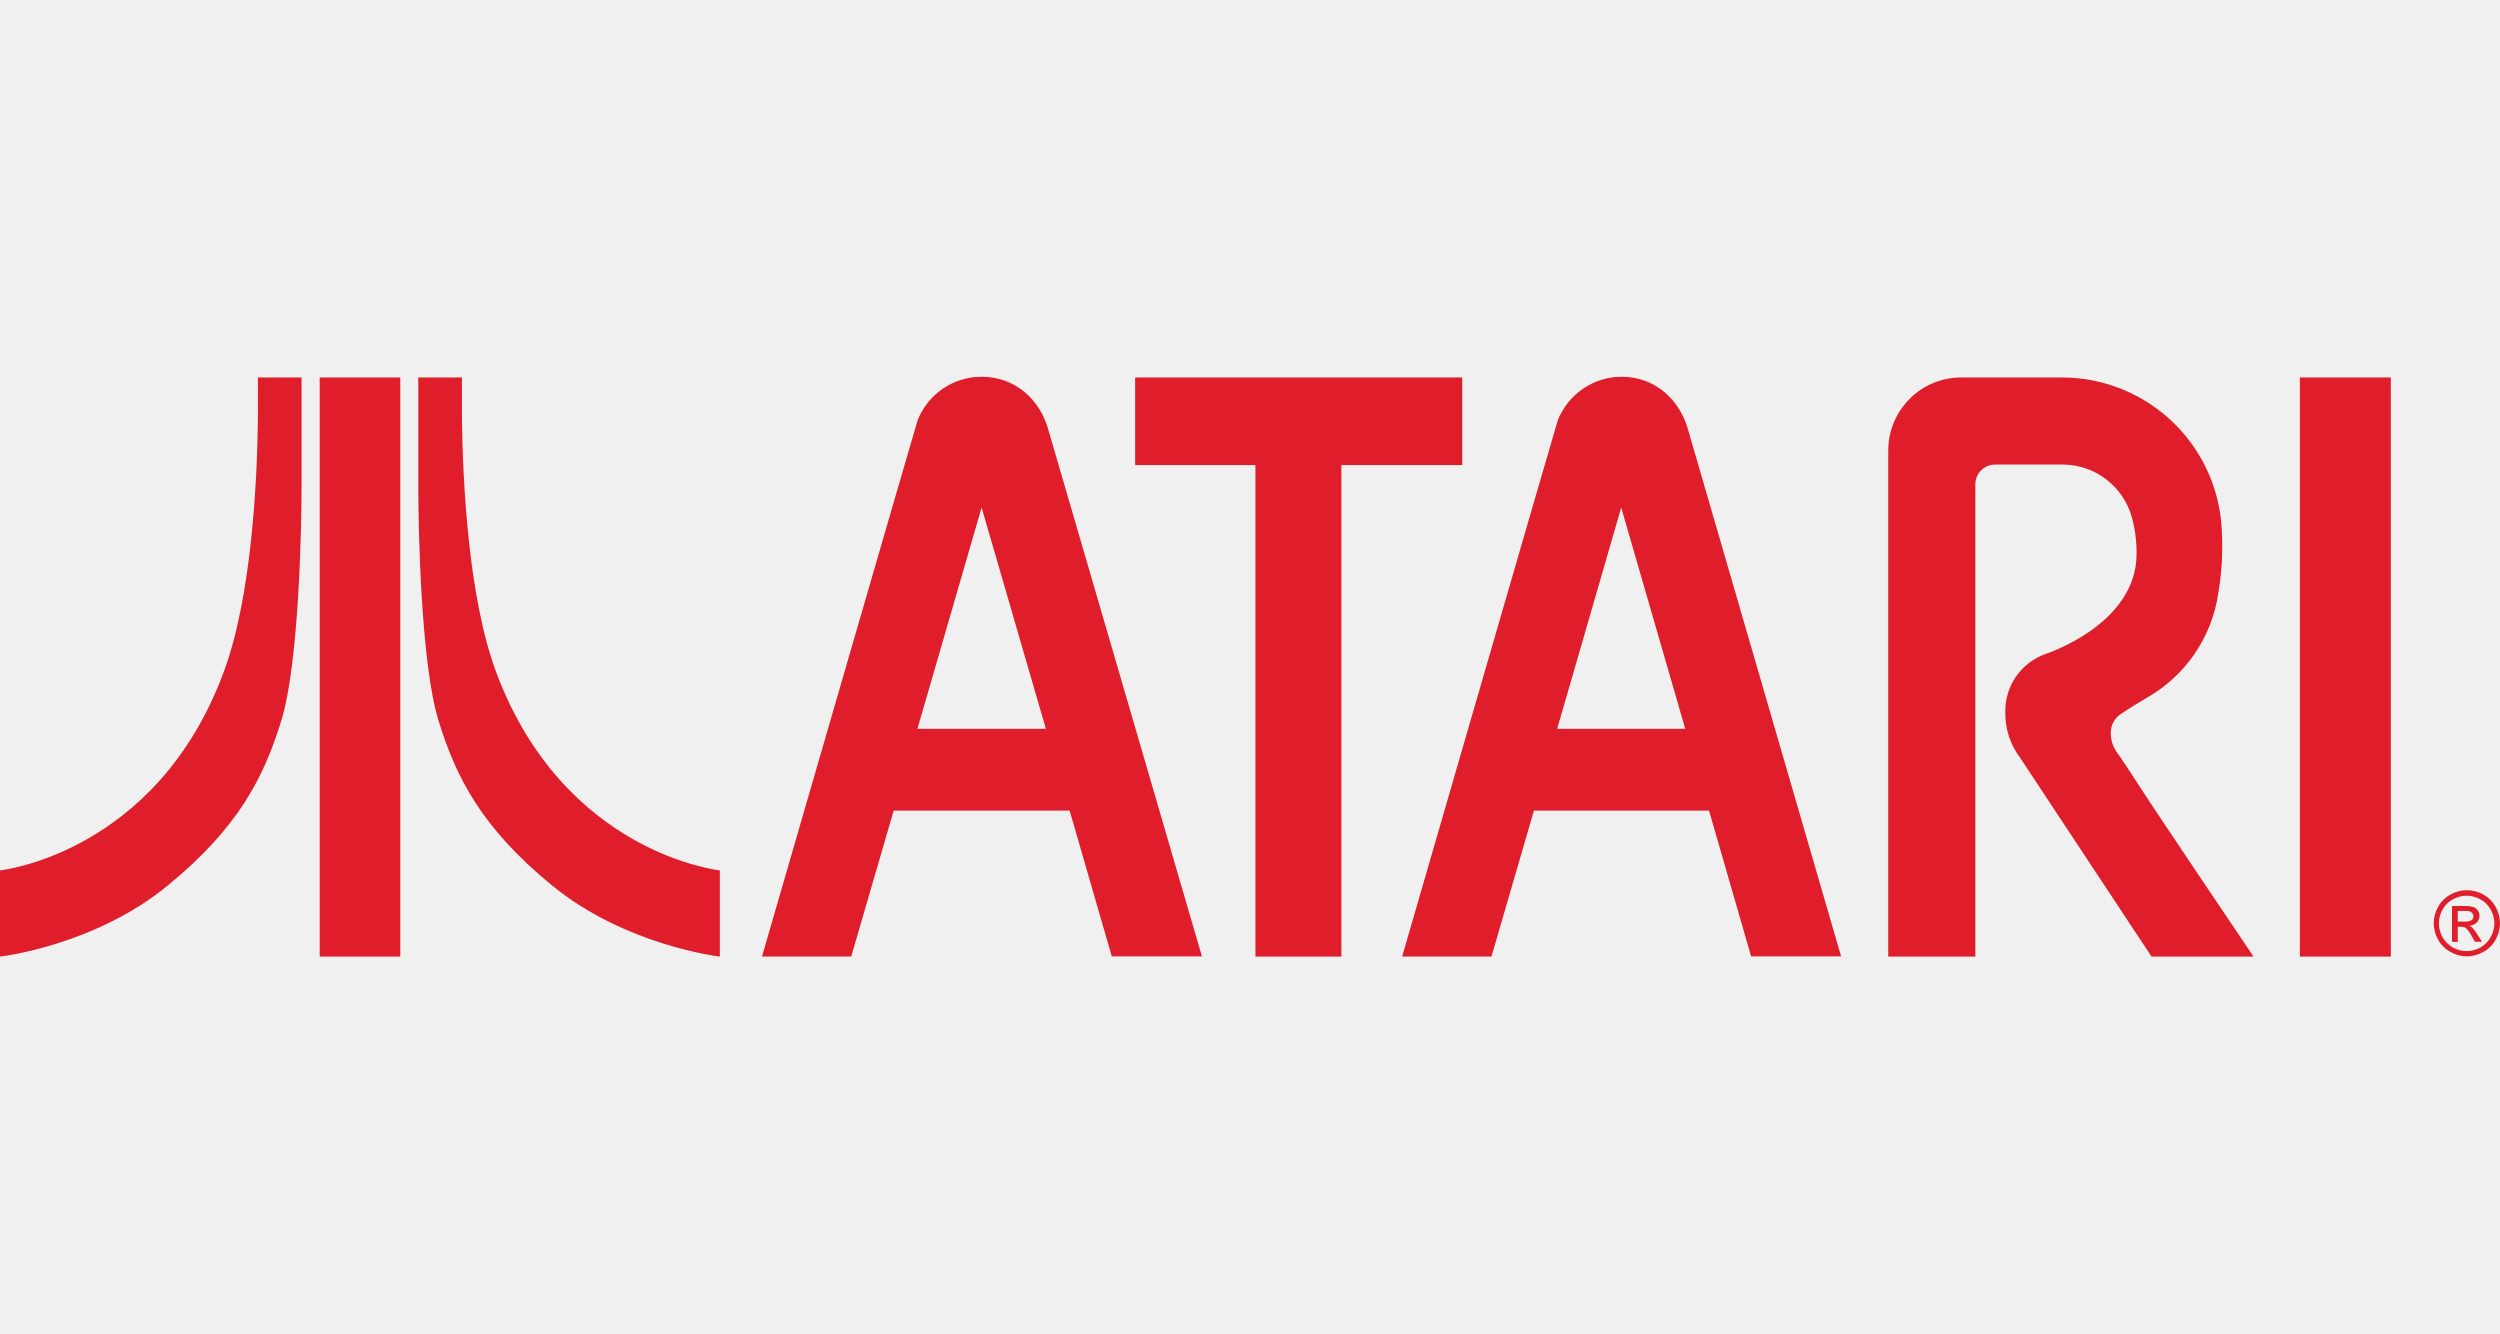
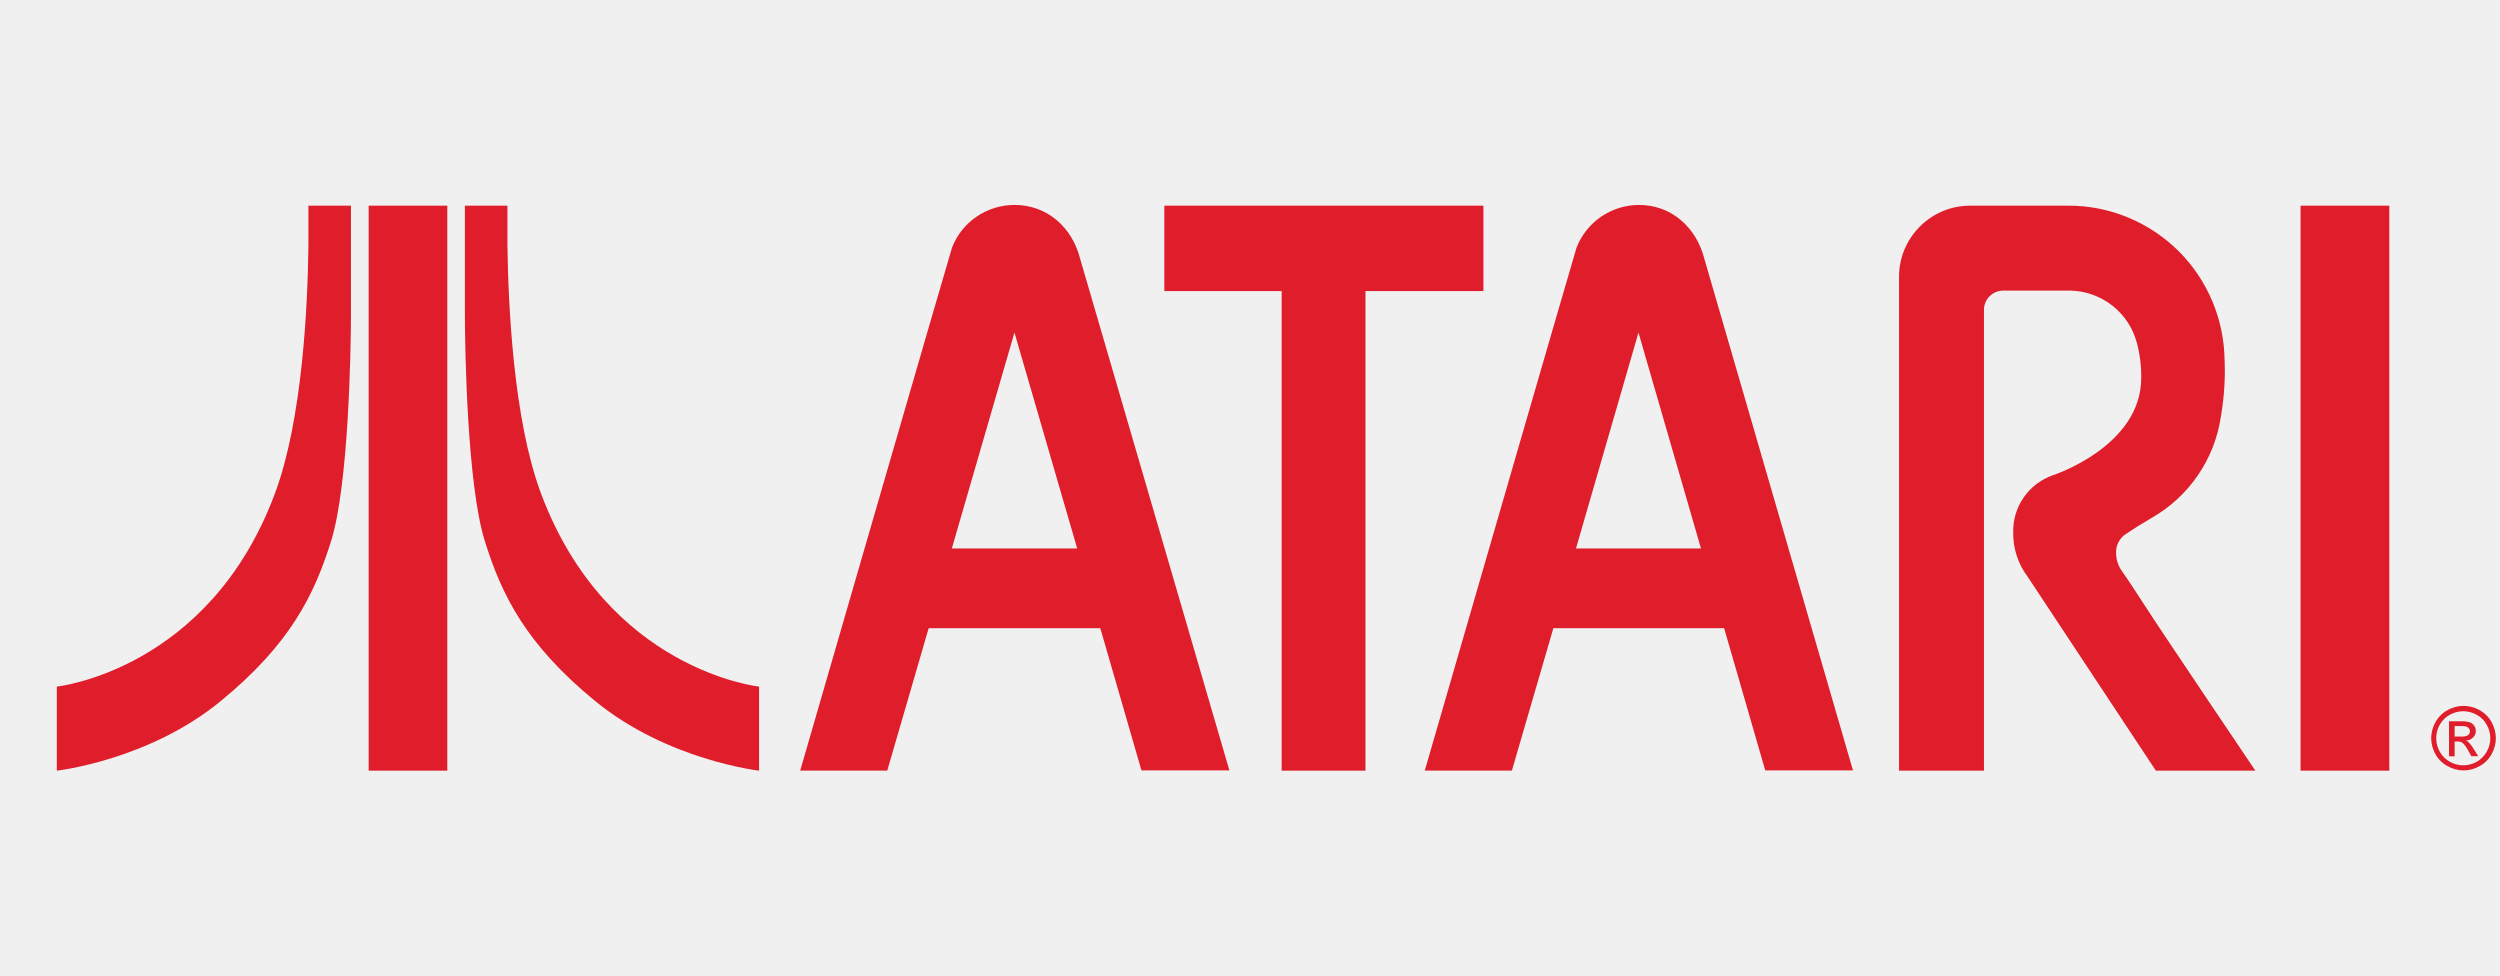
- <svg xmlns="http://www.w3.org/2000/svg" width="120" height="64" viewBox="0 0 120 64" fill="none">
+ <svg xmlns="http://www.w3.org/2000/svg" width="41" height="16" viewBox="0 0 41 16" fill="none">
  <g clip-path="url(#clip0_768_1011)">
-     <path d="M70.187 18.118H54.487V22.322H60.261V45.916H64.386V22.322H70.187V18.118Z" fill="#E01E2B" />
-     <path d="M114.759 18.118H110.393V45.916H114.759V18.118Z" fill="#E01E2B" />
-     <path d="M44.035 34.984L47.117 24.362L50.203 34.984H44.035ZM50.358 20.759C49.962 19.178 48.726 18.084 47.117 18.084C46.453 18.083 45.804 18.283 45.256 18.657C44.707 19.032 44.284 19.563 44.043 20.182C43.98 20.356 36.575 45.914 36.575 45.914H40.858L42.897 38.908H51.342L53.365 45.906H57.692L50.358 20.759Z" fill="#E01E2B" />
-     <path d="M74.744 34.984L77.818 24.362L80.892 34.984H74.744ZM81.066 20.759C80.671 19.178 79.434 18.084 77.838 18.084C77.175 18.085 76.528 18.286 75.981 18.66C75.434 19.034 75.013 19.564 74.771 20.182C74.708 20.356 67.303 45.914 67.303 45.914H71.59L73.629 38.908H82.034L84.053 45.906H88.373L81.066 20.759Z" fill="#E01E2B" />
-     <path d="M106.644 25.44C106.704 26.453 106.649 27.47 106.478 28.471C106.326 29.517 105.937 30.514 105.339 31.386C104.742 32.258 103.953 32.982 103.032 33.501C102.186 33.995 101.712 34.335 101.712 34.335C101.587 34.435 101.487 34.563 101.419 34.708C101.35 34.853 101.315 35.012 101.317 35.172C101.312 35.488 101.403 35.798 101.578 36.062C101.578 36.062 101.87 36.457 102.716 37.773C103.561 39.088 108.169 45.916 108.169 45.916H103.273L96.974 36.386C96.494 35.754 96.24 34.978 96.255 34.184C96.242 33.571 96.424 32.969 96.775 32.466C97.126 31.963 97.627 31.583 98.207 31.383C98.207 31.383 102.554 29.972 102.554 26.594C102.562 26.003 102.487 25.413 102.333 24.843C102.136 24.126 101.714 23.49 101.128 23.032C100.542 22.573 99.824 22.316 99.08 22.298H95.765C95.641 22.298 95.517 22.322 95.402 22.369C95.287 22.416 95.183 22.486 95.095 22.574C95.007 22.661 94.937 22.766 94.889 22.88C94.841 22.995 94.817 23.118 94.817 23.243V45.916H90.636V21.627C90.635 20.7 91.001 19.81 91.654 19.153C92.307 18.495 93.195 18.123 94.121 18.118H98.966C99.975 18.117 100.975 18.316 101.908 18.702C102.841 19.088 103.689 19.654 104.403 20.367C105.117 21.081 105.684 21.928 106.07 22.861C106.457 23.794 106.655 24.794 106.655 25.803" fill="#E01E2B" />
-     <path d="M117.973 44.238H118.309C118.423 44.249 118.537 44.224 118.637 44.167C118.665 44.145 118.688 44.115 118.703 44.083C118.718 44.05 118.725 44.014 118.724 43.977C118.726 43.929 118.71 43.881 118.68 43.843C118.651 43.802 118.612 43.771 118.566 43.752C118.474 43.728 118.379 43.719 118.285 43.724H117.973V44.238ZM117.696 45.206V43.487H118.285C118.432 43.481 118.578 43.499 118.72 43.539C118.808 43.569 118.885 43.627 118.937 43.705C118.987 43.778 119.015 43.864 119.016 43.953C119.017 44.014 119.006 44.075 118.983 44.132C118.96 44.188 118.925 44.239 118.882 44.282C118.787 44.377 118.66 44.432 118.526 44.436C118.58 44.458 118.63 44.49 118.672 44.531C118.769 44.634 118.854 44.748 118.925 44.87L119.135 45.206H118.795L118.645 44.938C118.572 44.79 118.475 44.656 118.356 44.542C118.29 44.501 118.213 44.481 118.135 44.483H117.973V45.214L117.696 45.206ZM118.396 42.993C118.166 42.995 117.94 43.055 117.74 43.167C117.53 43.279 117.357 43.45 117.242 43.657C117.126 43.859 117.066 44.088 117.066 44.321C117.066 44.554 117.126 44.783 117.242 44.985C117.359 45.191 117.53 45.362 117.736 45.479C117.938 45.593 118.166 45.653 118.398 45.653C118.63 45.653 118.858 45.593 119.059 45.479C119.265 45.363 119.435 45.192 119.55 44.985C119.667 44.783 119.729 44.554 119.729 44.321C119.729 44.088 119.667 43.859 119.55 43.657C119.438 43.448 119.265 43.278 119.056 43.167C118.856 43.056 118.632 42.996 118.404 42.993H118.396ZM118.404 42.729C118.68 42.729 118.952 42.8 119.194 42.934C119.444 43.07 119.649 43.274 119.787 43.523C119.923 43.764 119.997 44.036 120 44.313C120.001 44.59 119.928 44.863 119.791 45.103C119.656 45.353 119.451 45.557 119.202 45.692C118.961 45.831 118.689 45.904 118.411 45.904C118.134 45.904 117.861 45.831 117.621 45.692C117.371 45.557 117.166 45.352 117.028 45.103C116.892 44.862 116.82 44.59 116.819 44.313C116.822 44.036 116.895 43.764 117.032 43.523C117.171 43.274 117.378 43.07 117.629 42.934C117.871 42.8 118.143 42.729 118.419 42.729" fill="#E01E2B" />
-     <path d="M0 45.916C0 45.916 4.54 45.403 8.077 42.483C11.447 39.717 12.665 37.31 13.506 34.58C14.348 31.849 14.474 25.337 14.474 23.401V18.118H12.38V20.093C12.345 23.033 12.088 28.621 10.74 32.252C7.508 40.989 0 41.779 0 41.779V45.916Z" fill="#E01E2B" />
-     <path d="M34.552 45.916C34.552 45.916 30.032 45.403 26.475 42.483C23.105 39.717 21.888 37.31 21.046 34.58C20.204 31.849 20.078 25.337 20.078 23.401V18.118H22.172V20.093C22.212 23.033 22.465 28.621 23.812 32.252C27.064 40.989 34.552 41.779 34.552 41.779V45.916Z" fill="#E01E2B" />
-     <path d="M19.213 18.118H15.345V45.916H19.213V18.118Z" fill="#E01E2B" />
+     <g clip-path="url(#clip1_768_1011)">
+       <path d="M24.328 3.373H19.095V4.774H21.019V12.639H22.394V4.774H24.328V3.373Z" fill="#E01E2B" />
+       <path d="M39.185 3.373H37.729V12.639H39.185V3.373Z" fill="#E01E2B" />
+       <path d="M15.61 8.995L16.637 5.454L17.666 8.995H15.61ZM17.717 4.253C17.586 3.726 17.173 3.361 16.637 3.361C16.416 3.361 16.2 3.428 16.017 3.552C15.834 3.677 15.693 3.854 15.613 4.061C15.591 4.119 13.123 12.638 13.123 12.638H14.551L15.23 10.303H18.045L18.72 12.635H20.162L17.717 4.253Z" fill="#E01E2B" />
+       <path d="M25.846 8.995L26.871 5.454L27.896 8.995H25.846ZM27.954 4.253C27.822 3.726 27.41 3.361 26.878 3.361C26.657 3.362 26.441 3.429 26.259 3.553C26.076 3.678 25.936 3.855 25.855 4.061C25.834 4.119 23.366 12.638 23.366 12.638H24.795L25.475 10.303H28.276L28.95 12.635H30.389L27.954 4.253Z" fill="#E01E2B" />
+       <path d="M36.479 5.813C36.5 6.151 36.481 6.49 36.424 6.824C36.374 7.172 36.244 7.505 36.045 7.795C35.846 8.086 35.582 8.327 35.276 8.5C34.994 8.665 34.836 8.778 34.836 8.778C34.794 8.812 34.761 8.854 34.738 8.903C34.715 8.951 34.703 9.004 34.704 9.057C34.702 9.163 34.732 9.266 34.791 9.354C34.791 9.354 34.888 9.486 35.17 9.924C35.452 10.363 36.988 12.639 36.988 12.639H35.356L33.256 9.462C33.096 9.251 33.012 8.993 33.017 8.728C33.012 8.524 33.073 8.323 33.19 8.155C33.307 7.988 33.474 7.861 33.667 7.794C33.667 7.794 35.116 7.324 35.116 6.198C35.119 6.001 35.094 5.804 35.042 5.614C34.977 5.375 34.836 5.163 34.641 5.011C34.446 4.858 34.206 4.772 33.958 4.766H32.853C32.812 4.766 32.771 4.774 32.732 4.79C32.694 4.805 32.659 4.829 32.63 4.858C32.6 4.887 32.577 4.922 32.561 4.96C32.545 4.998 32.537 5.039 32.537 5.081V12.639H31.144V4.542C31.143 4.233 31.265 3.937 31.483 3.718C31.701 3.498 31.996 3.374 32.305 3.373H33.92C34.257 3.372 34.59 3.438 34.901 3.567C35.212 3.696 35.495 3.885 35.733 4.122C35.971 4.36 36.159 4.643 36.288 4.954C36.417 5.265 36.483 5.598 36.483 5.934" fill="#E01E2B" />
+       <path d="M40.256 12.079H40.368C40.406 12.083 40.444 12.075 40.477 12.056C40.487 12.048 40.494 12.039 40.499 12.027C40.504 12.017 40.507 12.005 40.506 11.992C40.507 11.976 40.502 11.96 40.492 11.948C40.482 11.934 40.469 11.924 40.453 11.917C40.423 11.909 40.392 11.906 40.36 11.908H40.256V12.079ZM40.164 12.402V11.829H40.36C40.409 11.827 40.458 11.833 40.505 11.846C40.534 11.856 40.56 11.876 40.577 11.902C40.594 11.926 40.603 11.955 40.604 11.985C40.604 12.005 40.6 12.025 40.593 12.044C40.585 12.063 40.573 12.08 40.559 12.094C40.527 12.126 40.485 12.144 40.44 12.145C40.458 12.153 40.475 12.163 40.489 12.177C40.522 12.211 40.55 12.249 40.573 12.29L40.643 12.402H40.53L40.48 12.312C40.456 12.263 40.423 12.219 40.384 12.181C40.362 12.167 40.336 12.16 40.31 12.161H40.256V12.405L40.164 12.402ZM40.397 11.664C40.32 11.665 40.245 11.685 40.178 11.722C40.108 11.76 40.051 11.816 40.012 11.886C39.974 11.953 39.954 12.029 39.954 12.107C39.954 12.185 39.974 12.261 40.012 12.328C40.051 12.397 40.108 12.454 40.177 12.493C40.244 12.531 40.32 12.551 40.398 12.551C40.475 12.551 40.551 12.531 40.618 12.493C40.687 12.454 40.743 12.397 40.782 12.328C40.821 12.261 40.841 12.185 40.841 12.107C40.841 12.029 40.821 11.953 40.782 11.886C40.744 11.816 40.687 11.759 40.617 11.722C40.55 11.685 40.476 11.665 40.4 11.664H40.397ZM40.4 11.576C40.492 11.576 40.582 11.6 40.663 11.645C40.746 11.69 40.815 11.758 40.861 11.841C40.906 11.921 40.931 12.012 40.932 12.104C40.932 12.197 40.908 12.288 40.862 12.368C40.817 12.451 40.749 12.519 40.666 12.564C40.586 12.61 40.495 12.635 40.402 12.635C40.31 12.635 40.219 12.61 40.139 12.564C40.056 12.519 39.987 12.451 39.941 12.368C39.896 12.287 39.872 12.197 39.871 12.104C39.872 12.012 39.897 11.921 39.943 11.841C39.989 11.758 40.058 11.69 40.141 11.645C40.222 11.6 40.313 11.576 40.405 11.576" fill="#E01E2B" />
+       <path d="M0.932 12.639C0.932 12.639 2.445 12.468 3.624 11.494C4.747 10.572 5.153 9.77 5.434 8.86C5.714 7.95 5.756 5.779 5.756 5.134V3.373H5.058V4.031C5.046 5.011 4.961 6.874 4.512 8.084C3.434 10.996 0.932 11.26 0.932 11.26V12.639Z" fill="#E01E2B" />
+       <path d="M12.449 12.639C12.449 12.639 10.942 12.468 9.757 11.494C8.633 10.572 8.228 9.77 7.947 8.86C7.666 7.95 7.624 5.779 7.624 5.134V3.373H8.322V4.031C8.336 5.011 8.42 6.874 8.869 8.084C9.953 10.996 12.449 11.26 12.449 11.26V12.639Z" fill="#E01E2B" />
+       <path d="M7.336 3.373H6.046V12.639H7.336V3.373Z" fill="#E01E2B" />
+     </g>
  </g>
  <defs>
    <clipPath id="clip0_768_1011">
-       <rect width="120" height="27.833" fill="white" transform="translate(0 18.0835)" />
+       <rect width="40" height="16" fill="white" transform="translate(0.931641)" />
+     </clipPath>
+     <clipPath id="clip1_768_1011">
+       <rect width="40" height="9.278" fill="white" transform="translate(0.931641 3.36115)" />
    </clipPath>
  </defs>
</svg>
